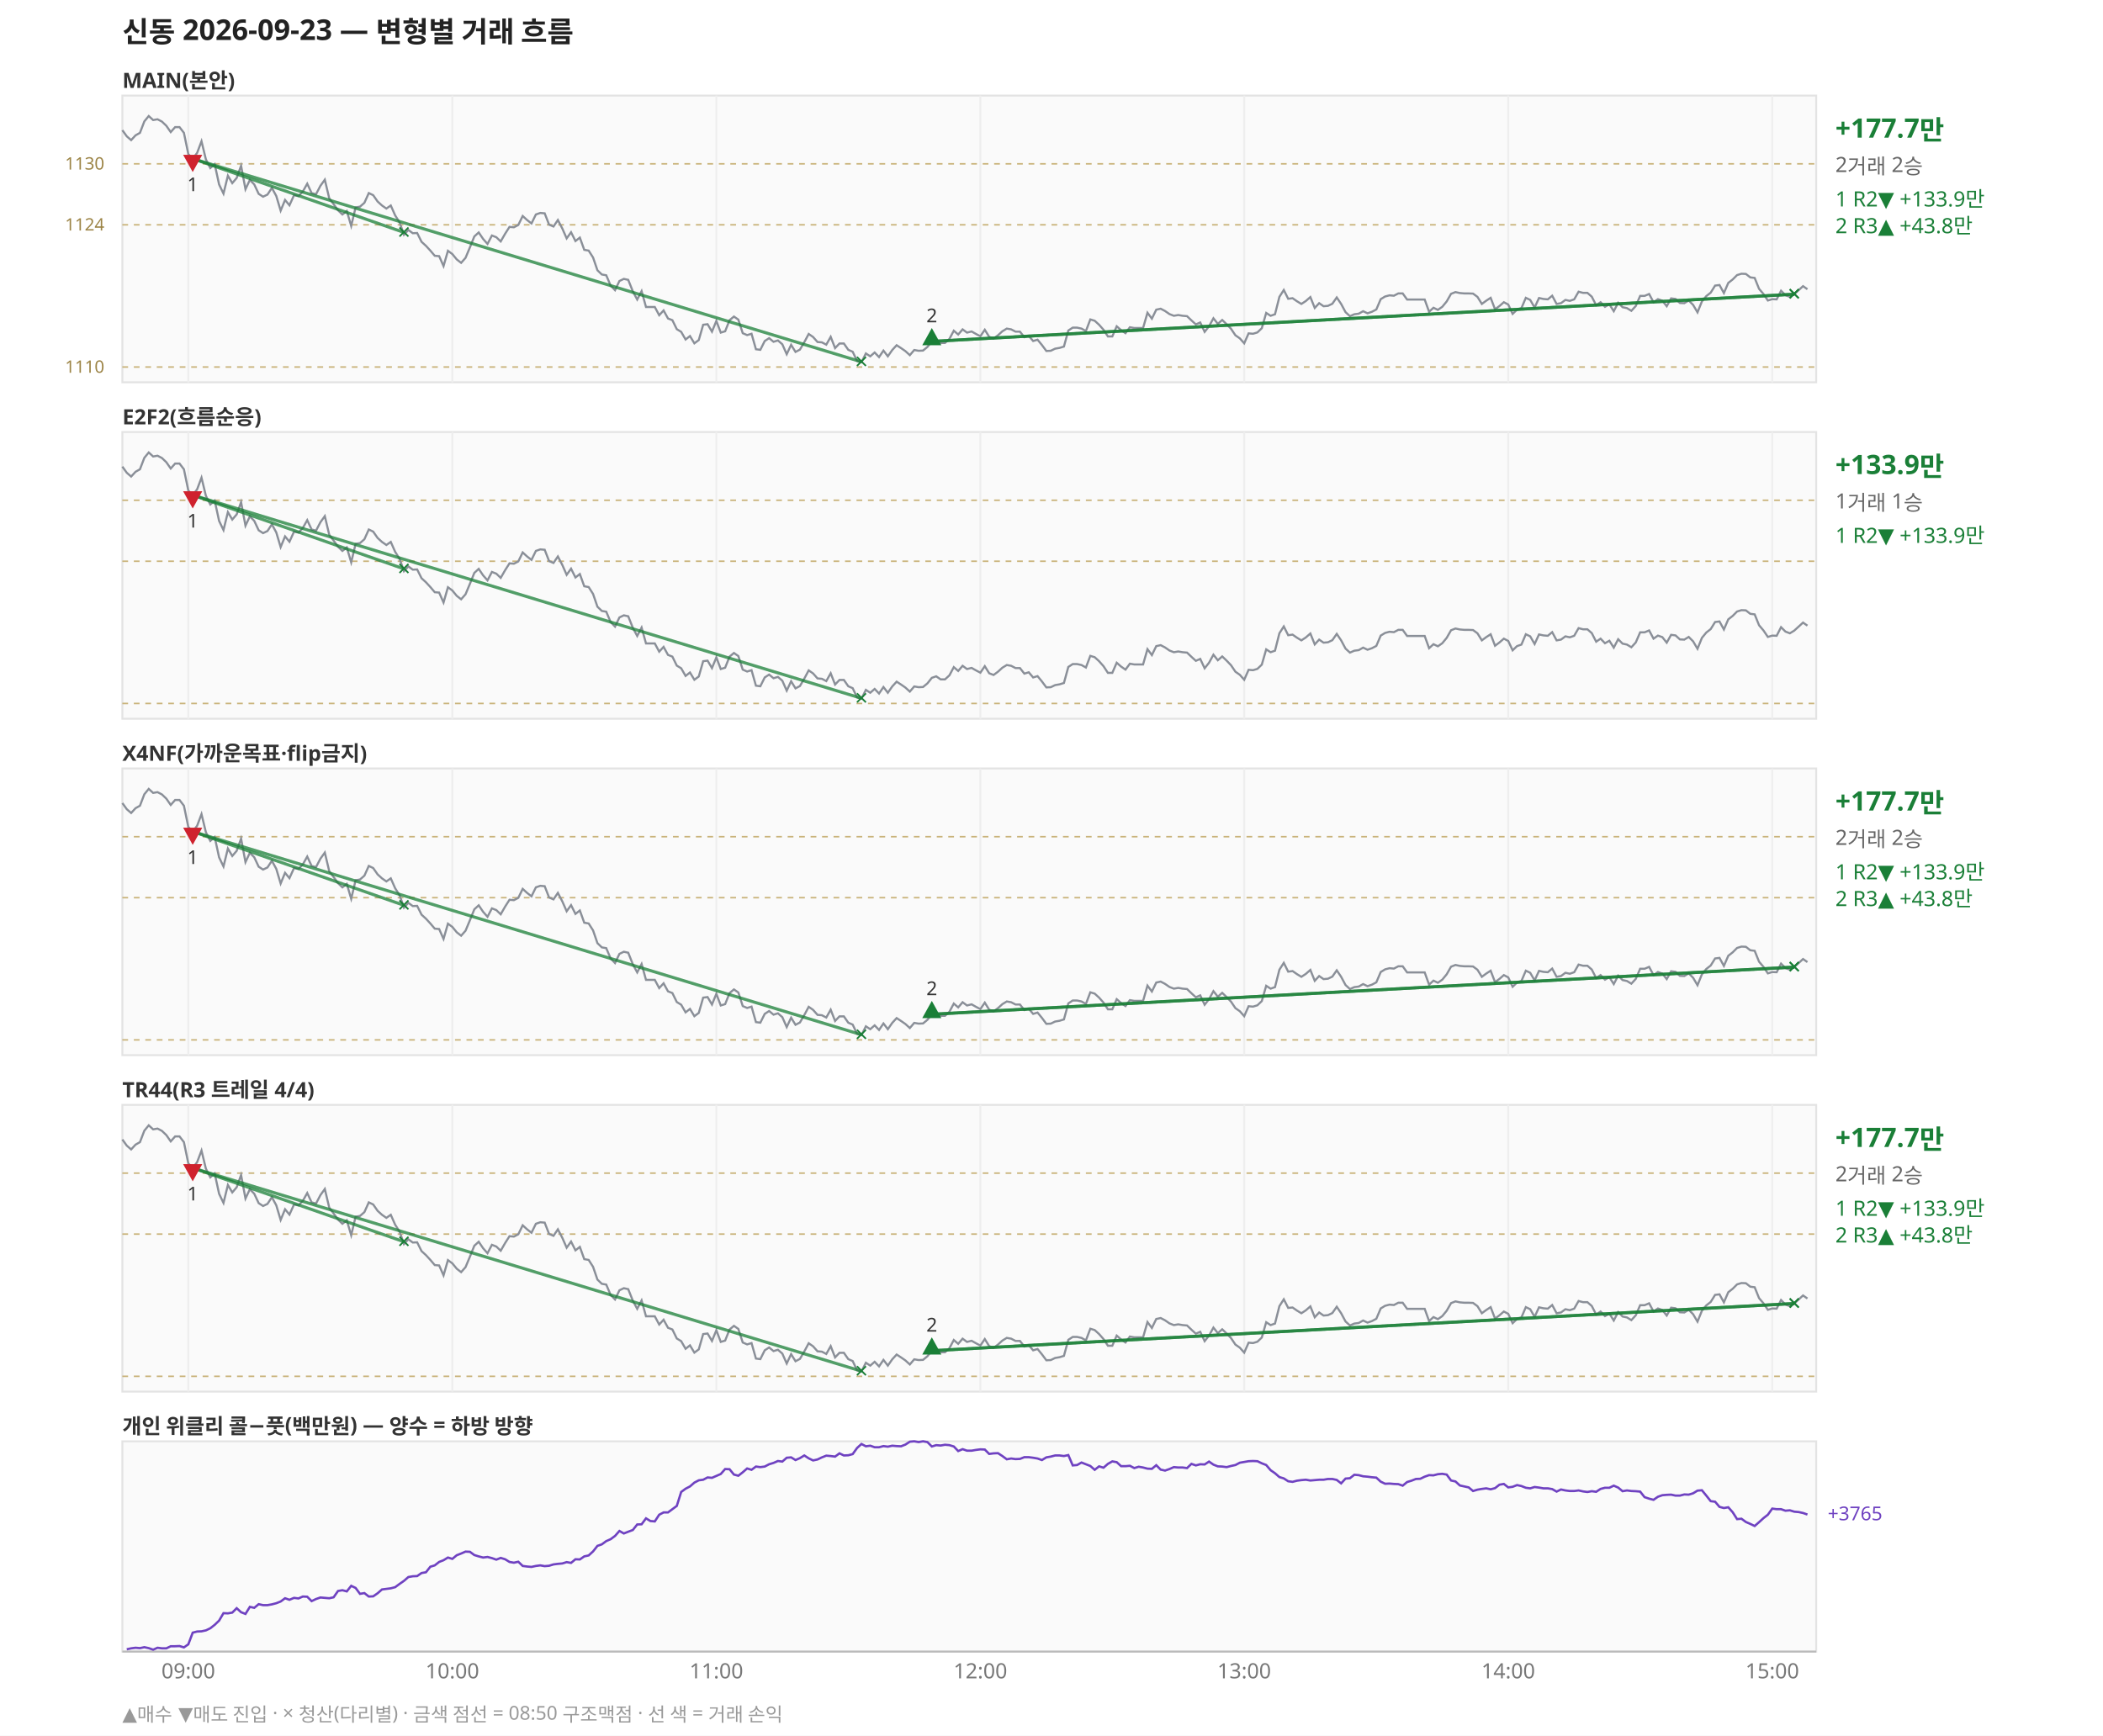
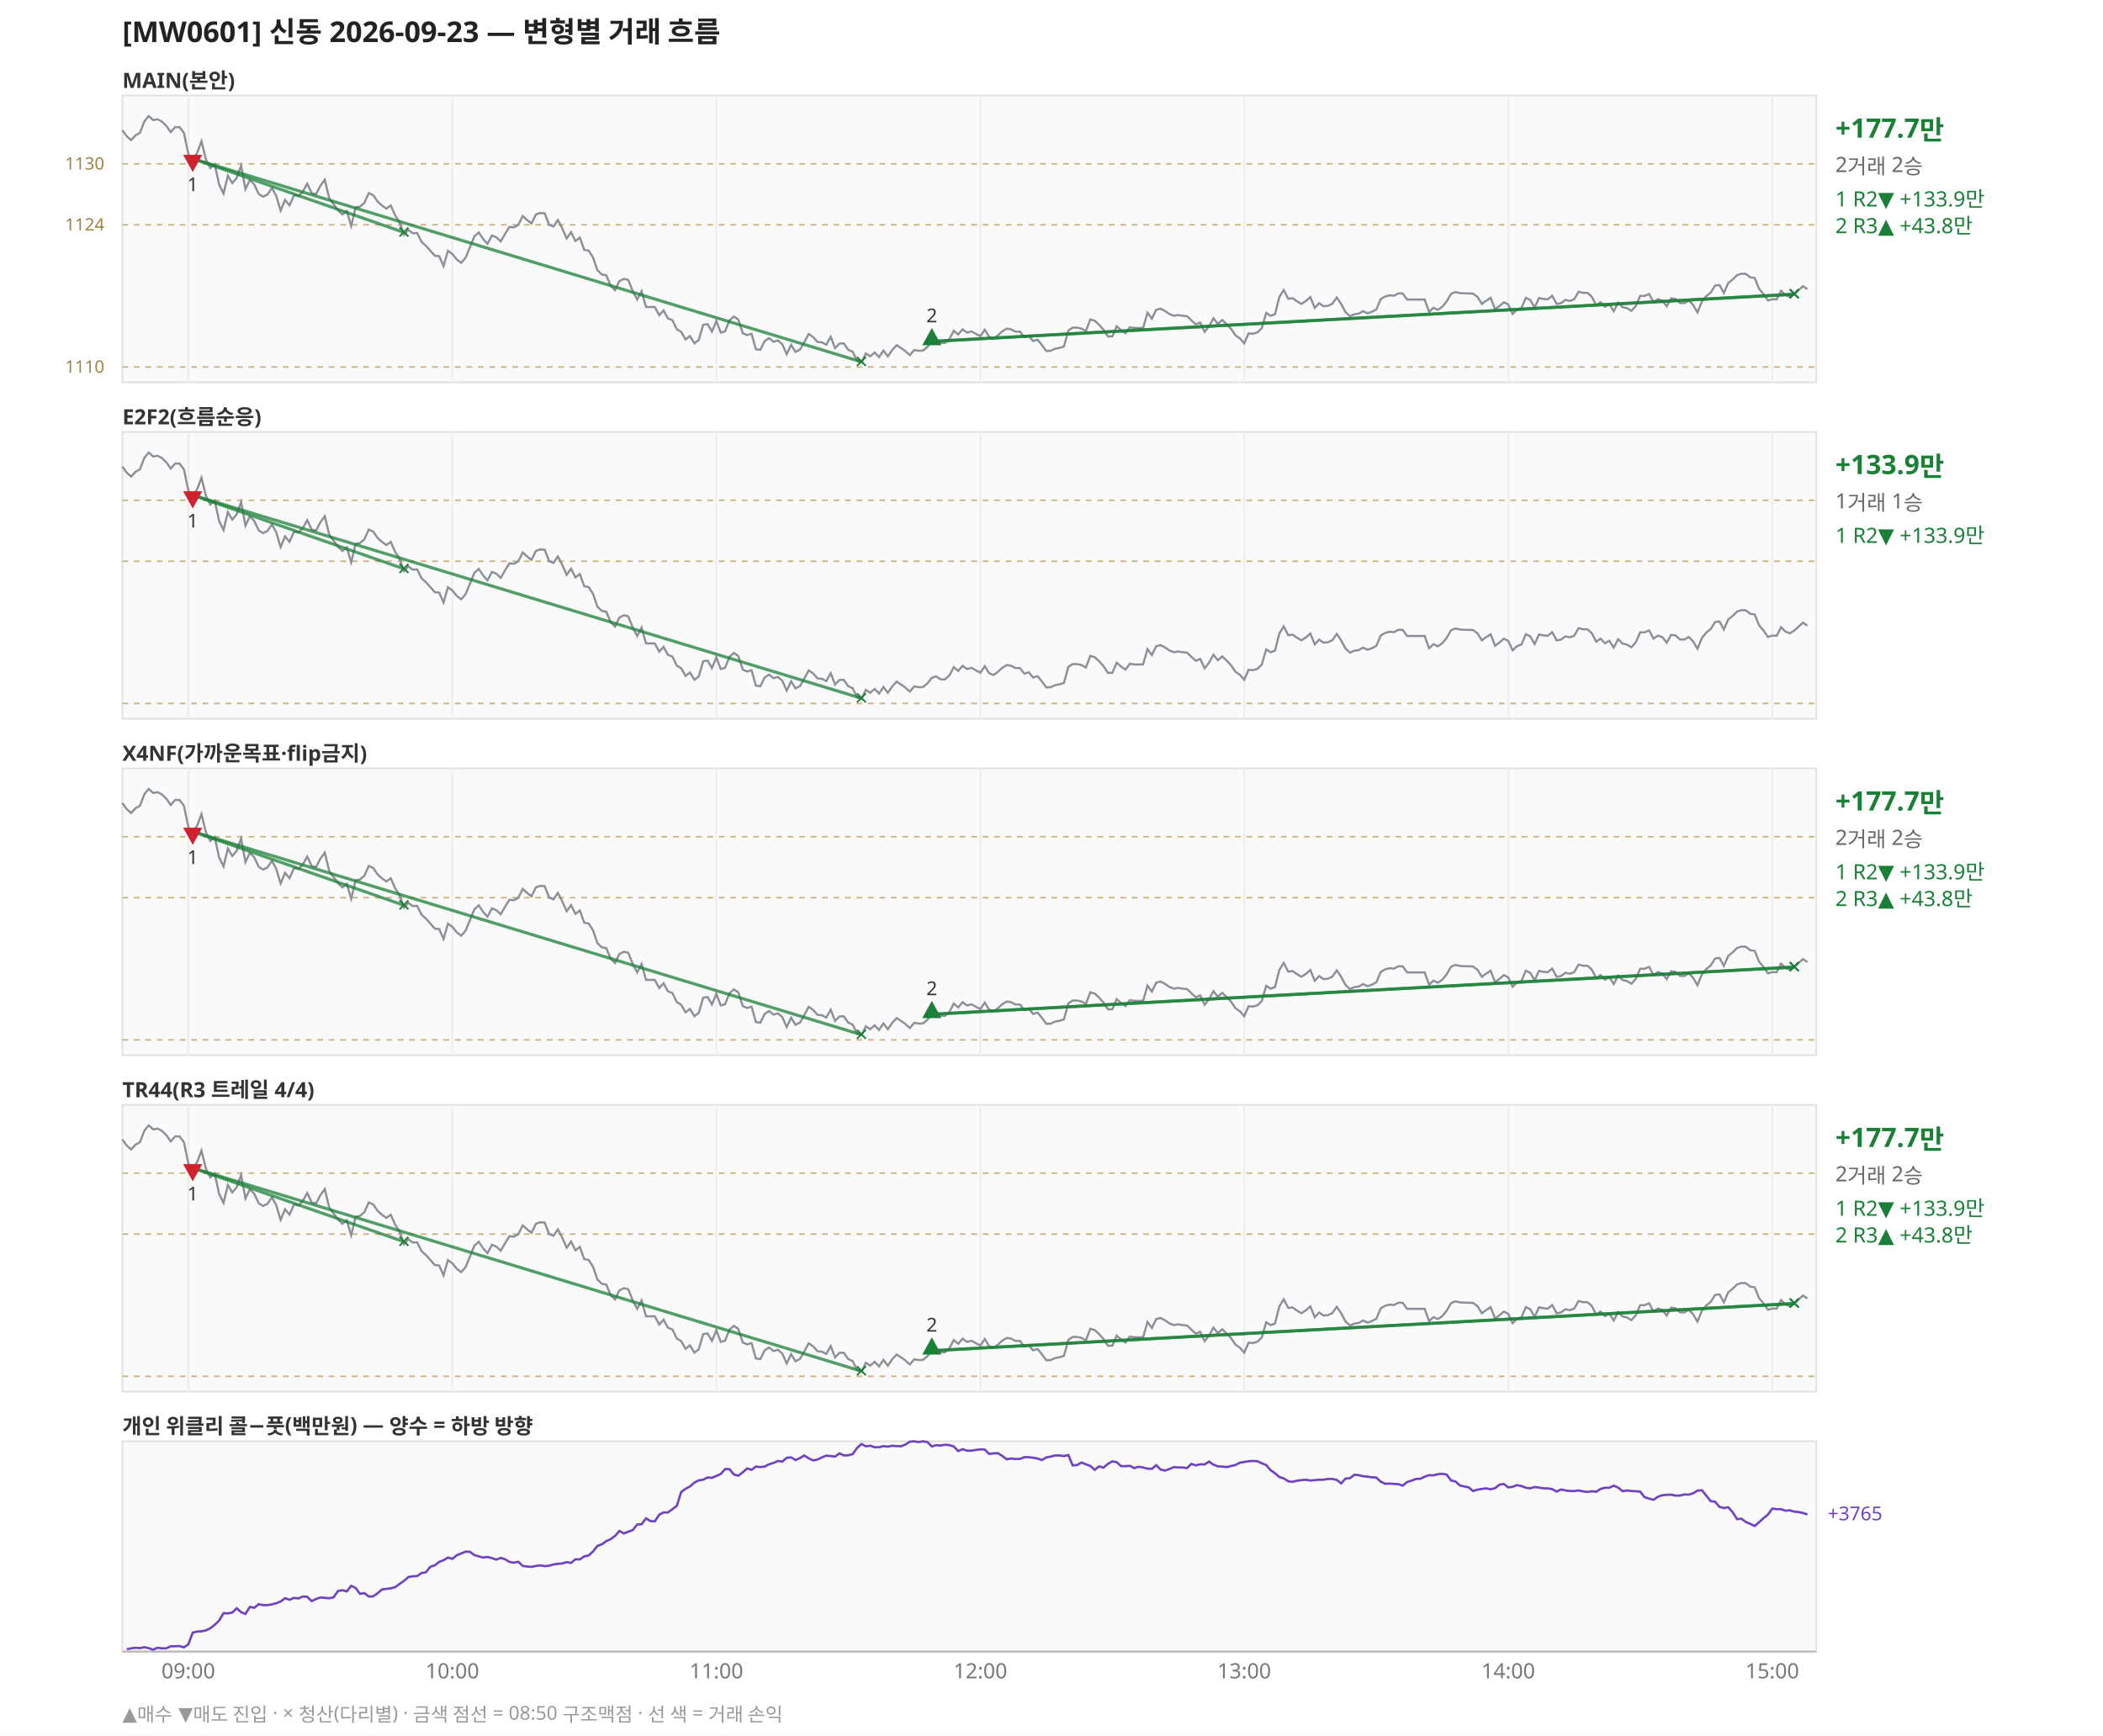
<svg xmlns="http://www.w3.org/2000/svg" width="1100" height="908" viewBox="0 0 1100 908" font-family="Malgun Gothic, Apple SD Gothic Neo, sans-serif" font-size="11">
  <rect width="100%" height="100%" fill="#ffffff" />
-   <text x="64" y="22" font-size="15" font-weight="bold" fill="#222">신동 2026-09-23 — 변형별 거래 흐름</text>
+   <text x="64" y="22" font-size="15" font-weight="bold" fill="#222">[MW0601] 신동 2026-09-23 — 변형별 거래 흐름</text>
  <rect x="64" y="50" width="886" height="150" fill="#fafafa" stroke="#e3e3e3" />
  <line x1="98.5" y1="50" x2="98.5" y2="200" stroke="#eee" />
  <line x1="236.6" y1="50" x2="236.6" y2="200" stroke="#eee" />
  <line x1="374.7" y1="50" x2="374.7" y2="200" stroke="#eee" />
  <line x1="512.8" y1="50" x2="512.8" y2="200" stroke="#eee" />
  <line x1="650.8" y1="50" x2="650.8" y2="200" stroke="#eee" />
  <line x1="788.9" y1="50" x2="788.9" y2="200" stroke="#eee" />
  <line x1="927.0" y1="50" x2="927.0" y2="200" stroke="#eee" />
  <line x1="64" y1="192.0" x2="950" y2="192.0" stroke="#c9b37a" stroke-dasharray="3,3" stroke-width="0.8" />
  <text x="34" y="195.0" fill="#9c8446" font-size="9">1110</text>
  <line x1="64" y1="117.6" x2="950" y2="117.6" stroke="#c9b37a" stroke-dasharray="3,3" stroke-width="0.8" />
  <text x="34" y="120.6" fill="#9c8446" font-size="9">1124</text>
  <line x1="64" y1="85.7" x2="950" y2="85.7" stroke="#c9b37a" stroke-dasharray="3,3" stroke-width="0.8" />
  <text x="34" y="88.7" fill="#9c8446" font-size="9">1130</text>
  <polyline points="64.0,68.1 66.3,71.3 68.6,73.3 70.9,70.8 73.2,69.5 75.5,63.5 77.8,60.7 80.1,62.8 82.4,62.4 84.7,63.6 87.0,65.8 89.3,69.1 91.6,66.5 93.9,66.5 96.2,69.5 98.5,80.6 100.8,83.0 103.1,80.0 105.4,73.9 107.7,83.4 110.0,87.9 112.3,85.9 114.6,96.5 116.9,101.3 119.2,91.9 121.5,95.8 123.8,93.1 126.1,86.7 128.4,99.0 130.7,94.1 133.0,96.5 135.3,101.4 137.6,102.9 139.9,101.8 142.2,98.3 144.5,102.5 146.8,110.2 149.1,104.6 151.4,107.4 153.8,102.1 156.1,102.6 158.4,100.2 160.7,96.1 163.0,101.0 165.3,101.6 167.6,97.2 169.9,94.0 172.2,103.7 174.5,106.8 176.8,110.0 179.1,112.2 181.4,110.4 183.7,118.2 186.0,108.5 188.3,108.1 190.6,106.1 192.9,101.0 195.2,102.1 197.5,105.4 199.8,107.5 202.1,109.1 204.4,107.5 206.7,112.7 209.0,116.3 211.3,122.8 213.6,120.3 215.9,122.0 218.2,121.9 220.5,126.5 222.8,128.6 225.1,131.1 227.4,133.8 229.7,134.0 232.0,139.2 234.3,131.2 236.6,132.9 238.9,135.7 241.2,137.5 243.5,134.9 245.8,129.4 248.1,123.7 250.4,121.6 252.7,125.0 255.0,127.6 257.3,123.2 259.6,124.1 261.9,126.3 264.2,122.3 266.5,118.7 268.8,118.9 271.1,117.7 273.4,113.0 275.7,115.1 278.0,116.9 280.3,112.2 282.6,111.4 284.9,111.6 287.2,117.5 289.5,118.5 291.8,115.1 294.1,119.5 296.4,124.7 298.7,121.5 301.0,126.1 303.3,124.3 305.6,130.7 307.9,131.1 310.2,134.7 312.5,141.4 314.8,143.6 317.1,144.0 319.4,149.4 321.7,151.8 324.0,147.0 326.3,145.9 328.6,146.4 331.0,152.4 333.3,156.7 335.6,152.3 337.9,160.6 340.2,160.6 342.5,160.6 344.8,164.9 347.1,162.4 349.4,166.6 351.7,167.5 354.0,172.2 356.3,173.6 358.6,177.6 360.9,175.8 363.2,179.6 365.5,177.9 367.8,169.9 370.1,169.6 372.4,173.5 374.7,167.9 377.0,174.0 379.3,173.3 381.6,167.5 383.9,165.6 386.2,167.2 388.5,174.3 390.8,175.3 393.1,174.6 395.4,182.7 397.7,183.0 400.0,178.4 402.3,176.9 404.6,178.8 406.9,178.1 409.2,180.1 411.5,185.3 413.8,180.4 416.1,184.1 418.4,182.9 420.7,179.0 423.0,174.7 425.3,176.3 427.6,178.9 429.9,179.1 432.2,180.3 434.5,176.2 436.8,182.1 439.1,179.7 441.4,179.7 443.7,183.0 446.0,184.0 448.3,188.8 450.6,189.5 452.9,184.9 455.2,186.4 457.5,184.4 459.8,186.8 462.1,183.4 464.4,186.4 466.7,183.1 469.0,180.6 471.3,182.1 473.6,183.7 475.9,185.8 478.2,183.1 480.5,183.5 482.8,183.4 485.1,181.5 487.4,178.6 489.7,177.8 492.0,179.4 494.3,179.4 496.6,177.3 498.9,173.0 501.2,175.0 503.5,172.3 505.8,174.0 508.2,173.4 510.5,174.7 512.8,175.9 515.1,172.5 517.4,176.2 519.7,177.1 522.0,175.4 524.3,173.3 526.6,171.9 528.9,172.3 531.2,173.5 533.5,173.5 535.8,176.4 538.1,175.7 540.4,178.4 542.7,177.7 545.0,180.5 547.3,183.6 549.6,183.5 551.9,182.4 554.2,182.0 556.5,181.3 558.8,172.9 561.1,171.4 563.4,171.4 565.7,171.9 568.0,173.2 570.3,167.1 572.6,167.8 574.9,169.9 577.2,172.5 579.5,176.0 581.8,176.0 584.1,170.7 586.4,172.7 588.7,174.3 591.0,171.2 593.3,171.6 595.6,171.6 597.9,171.6 600.2,163.6 602.5,166.7 604.8,162.0 607.1,161.5 609.4,162.7 611.7,164.3 614.0,165.2 616.3,164.8 618.6,165.2 620.9,165.4 623.2,167.6 625.5,169.7 627.8,168.7 630.1,173.6 632.4,170.7 634.7,166.5 637.0,169.4 639.3,167.4 641.6,169.6 643.9,172.0 646.2,175.4 648.5,177.0 650.8,179.6 653.1,174.4 655.4,174.6 657.7,173.9 660.0,171.7 662.3,163.7 664.6,165.2 666.9,164.4 669.2,155.3 671.5,151.7 673.8,156.3 676.1,156.0 678.4,157.6 680.7,159.0 683.0,157.5 685.4,155.4 687.7,161.1 690.0,158.6 692.3,160.2 694.6,160.0 696.9,158.9 699.2,155.6 701.5,159.0 703.8,163.3 706.1,165.4 708.4,164.4 710.7,164.1 713.0,162.8 715.3,163.9 717.6,163.1 719.9,161.9 722.2,156.5 724.5,155.1 726.8,154.5 729.1,154.7 731.4,153.5 733.7,153.5 736.0,156.7 738.3,156.7 740.6,156.7 742.9,156.7 745.2,156.7 747.5,163.1 749.8,161.0 752.1,162.1 754.4,160.5 756.7,157.7 759.0,153.7 761.3,152.8 763.6,153.3 765.9,153.5 768.2,153.5 770.5,153.6 772.8,155.3 775.1,159.0 777.4,157.3 779.7,155.8 782.0,161.8 784.3,160.1 786.6,158.1 788.9,159.3 791.2,164.2 793.5,162.0 795.8,161.2 798.1,155.8 800.4,156.9 802.7,160.9 805.0,155.9 807.3,156.4 809.6,156.6 811.9,154.7 814.2,159.0 816.5,158.6 818.8,156.9 821.1,157.4 823.4,156.6 825.7,152.6 828.0,153.2 830.3,153.2 832.6,155.2 834.9,159.7 837.2,158.1 839.5,160.5 841.8,159.2 844.1,162.8 846.4,158.4 848.7,160.7 851.0,161.2 853.3,162.6 855.6,160.1 857.9,154.8 860.2,154.8 862.6,153.8 864.9,158.1 867.2,156.5 869.5,157.3 871.8,160.2 874.1,156.1 876.4,156.4 878.7,158.5 881.0,158.6 883.3,157.2 885.6,159.5 887.9,163.4 890.2,157.7 892.5,154.9 894.8,153.1 897.1,149.4 899.4,149.1 901.7,153.3 904.0,148.0 906.3,146.2 908.6,143.9 910.9,143.2 913.2,143.3 915.5,145.1 917.8,145.4 920.1,151.1 922.4,153.8 924.7,157.2 927.0,156.5 929.3,156.6 931.6,152.1 933.9,154.4 936.2,155.3 938.5,153.9 940.8,151.8 943.1,149.7 945.4,151.3" fill="none" stroke="#8a8f98" stroke-width="1.1" />
  <text x="64" y="46" font-weight="bold" fill="#333">MAIN(본안)</text>
  <text x="960" y="72" font-size="14" font-weight="bold" fill="#1a7f37">+177.7만</text>
  <text x="960" y="90" fill="#666">2거래 2승</text>
  <line x1="100.8" y1="83.0" x2="211.3" y2="121.6" stroke="#1a7f37" stroke-width="1.6" opacity="0.75" />
  <text x="211.3" y="125.6" fill="#1a7f37" font-size="12" text-anchor="middle">×</text>
  <line x1="100.8" y1="83.0" x2="450.6" y2="189.3" stroke="#1a7f37" stroke-width="1.6" opacity="0.75" />
  <text x="450.6" y="193.3" fill="#1a7f37" font-size="12" text-anchor="middle">×</text>
  <polygon points="100.8,90.0 95.8,81.0 105.8,81.0" fill="#cf222e" />
  <text x="100.8" y="100.0" font-size="10" fill="#333" text-anchor="middle">1</text>
  <text x="960" y="108" fill="#1a7f37">1 R2▼ +133.9만</text>
  <line x1="487.4" y1="178.6" x2="938.5" y2="153.9" stroke="#1a7f37" stroke-width="1.6" opacity="0.75" />
  <text x="938.5" y="157.9" fill="#1a7f37" font-size="12" text-anchor="middle">×</text>
  <line x1="487.4" y1="178.6" x2="938.5" y2="153.9" stroke="#1a7f37" stroke-width="1.6" opacity="0.75" />
  <text x="938.5" y="157.9" fill="#1a7f37" font-size="12" text-anchor="middle">×</text>
  <polygon points="487.4,171.6 482.4,180.6 492.4,180.6" fill="#1a7f37" />
  <text x="487.4" y="168.6" font-size="10" fill="#333" text-anchor="middle">2</text>
  <text x="960" y="122" fill="#1a7f37">2 R3▲ +43.8만</text>
  <rect x="64" y="226" width="886" height="150" fill="#fafafa" stroke="#e3e3e3" />
  <line x1="98.5" y1="226" x2="98.5" y2="376" stroke="#eee" />
  <line x1="236.6" y1="226" x2="236.6" y2="376" stroke="#eee" />
  <line x1="374.7" y1="226" x2="374.7" y2="376" stroke="#eee" />
  <line x1="512.8" y1="226" x2="512.8" y2="376" stroke="#eee" />
  <line x1="650.8" y1="226" x2="650.8" y2="376" stroke="#eee" />
  <line x1="788.9" y1="226" x2="788.9" y2="376" stroke="#eee" />
  <line x1="927.0" y1="226" x2="927.0" y2="376" stroke="#eee" />
  <line x1="64" y1="368.0" x2="950" y2="368.0" stroke="#c9b37a" stroke-dasharray="3,3" stroke-width="0.8" />
  <line x1="64" y1="293.6" x2="950" y2="293.6" stroke="#c9b37a" stroke-dasharray="3,3" stroke-width="0.8" />
  <line x1="64" y1="261.7" x2="950" y2="261.7" stroke="#c9b37a" stroke-dasharray="3,3" stroke-width="0.8" />
  <polyline points="64.0,244.1 66.3,247.3 68.6,249.3 70.9,246.8 73.2,245.5 75.5,239.5 77.8,236.7 80.1,238.8 82.4,238.4 84.7,239.6 87.0,241.8 89.3,245.1 91.6,242.5 93.9,242.5 96.2,245.5 98.5,256.6 100.8,259.0 103.1,256.0 105.4,249.9 107.7,259.4 110.0,263.9 112.3,261.9 114.6,272.5 116.9,277.3 119.2,267.9 121.5,271.8 123.8,269.1 126.1,262.7 128.4,275.0 130.7,270.1 133.0,272.5 135.3,277.4 137.6,278.9 139.9,277.8 142.2,274.3 144.5,278.5 146.8,286.2 149.1,280.6 151.4,283.4 153.8,278.1 156.1,278.6 158.4,276.2 160.7,272.1 163.0,277.0 165.3,277.6 167.6,273.2 169.9,270.0 172.2,279.7 174.5,282.8 176.8,286.0 179.1,288.2 181.4,286.4 183.7,294.2 186.0,284.5 188.3,284.1 190.6,282.1 192.9,277.0 195.2,278.1 197.5,281.4 199.8,283.5 202.1,285.1 204.4,283.5 206.7,288.7 209.0,292.3 211.3,298.8 213.6,296.3 215.9,298.0 218.2,297.9 220.5,302.5 222.8,304.6 225.1,307.1 227.4,309.8 229.7,310.0 232.0,315.2 234.3,307.2 236.6,308.9 238.9,311.7 241.2,313.5 243.5,310.9 245.8,305.4 248.1,299.7 250.4,297.6 252.7,301.0 255.0,303.6 257.3,299.2 259.6,300.1 261.9,302.3 264.2,298.3 266.5,294.7 268.8,294.9 271.1,293.7 273.4,289.0 275.7,291.1 278.0,292.9 280.3,288.2 282.6,287.4 284.9,287.6 287.2,293.5 289.5,294.5 291.8,291.1 294.1,295.5 296.4,300.7 298.7,297.5 301.0,302.1 303.3,300.3 305.6,306.7 307.9,307.1 310.2,310.7 312.5,317.4 314.8,319.6 317.1,320.0 319.4,325.4 321.7,327.8 324.0,323.0 326.3,321.9 328.6,322.4 331.0,328.4 333.3,332.7 335.6,328.3 337.9,336.6 340.2,336.6 342.5,336.6 344.8,340.9 347.1,338.4 349.4,342.6 351.7,343.5 354.0,348.2 356.3,349.6 358.6,353.6 360.9,351.8 363.2,355.6 365.5,353.9 367.8,345.9 370.1,345.6 372.4,349.5 374.7,343.9 377.0,350.0 379.3,349.3 381.6,343.5 383.9,341.6 386.2,343.2 388.5,350.3 390.8,351.3 393.1,350.6 395.4,358.7 397.7,359.0 400.0,354.4 402.3,352.9 404.6,354.8 406.9,354.1 409.2,356.1 411.5,361.3 413.8,356.4 416.1,360.1 418.4,358.9 420.7,355.0 423.0,350.7 425.3,352.3 427.6,354.9 429.9,355.1 432.2,356.3 434.5,352.2 436.8,358.1 439.1,355.7 441.4,355.7 443.7,359.0 446.0,360.0 448.3,364.8 450.6,365.5 452.9,360.9 455.2,362.4 457.5,360.4 459.8,362.8 462.1,359.4 464.4,362.4 466.7,359.1 469.0,356.6 471.3,358.1 473.6,359.7 475.9,361.8 478.2,359.1 480.5,359.5 482.8,359.4 485.1,357.5 487.4,354.6 489.7,353.8 492.0,355.4 494.3,355.4 496.6,353.3 498.9,349.0 501.2,351.0 503.5,348.3 505.8,350.0 508.2,349.4 510.5,350.7 512.8,351.9 515.1,348.5 517.4,352.2 519.7,353.1 522.0,351.4 524.3,349.3 526.6,347.9 528.9,348.3 531.2,349.5 533.5,349.5 535.8,352.4 538.1,351.7 540.4,354.4 542.7,353.7 545.0,356.5 547.3,359.6 549.6,359.5 551.9,358.4 554.2,358.0 556.5,357.3 558.8,348.9 561.1,347.4 563.4,347.4 565.7,347.9 568.0,349.2 570.3,343.1 572.6,343.8 574.9,345.9 577.2,348.5 579.5,352.0 581.8,352.0 584.1,346.7 586.4,348.7 588.7,350.3 591.0,347.2 593.3,347.6 595.6,347.6 597.9,347.6 600.2,339.6 602.5,342.7 604.8,338.0 607.1,337.5 609.4,338.7 611.7,340.3 614.0,341.2 616.3,340.8 618.6,341.2 620.9,341.4 623.2,343.6 625.5,345.7 627.8,344.7 630.1,349.6 632.4,346.7 634.7,342.5 637.0,345.4 639.3,343.4 641.6,345.6 643.9,348.0 646.2,351.4 648.5,353.0 650.8,355.6 653.1,350.4 655.4,350.6 657.7,349.9 660.0,347.7 662.3,339.7 664.6,341.2 666.9,340.4 669.2,331.3 671.5,327.7 673.8,332.3 676.1,332.0 678.4,333.6 680.7,335.0 683.0,333.5 685.4,331.4 687.7,337.1 690.0,334.6 692.3,336.2 694.6,336.0 696.9,334.9 699.2,331.6 701.5,335.0 703.8,339.3 706.1,341.4 708.4,340.4 710.7,340.1 713.0,338.8 715.3,339.9 717.6,339.1 719.9,337.9 722.2,332.5 724.5,331.1 726.8,330.5 729.1,330.7 731.4,329.5 733.7,329.5 736.0,332.7 738.3,332.7 740.6,332.7 742.9,332.7 745.2,332.7 747.5,339.1 749.8,337.0 752.1,338.1 754.4,336.5 756.7,333.7 759.0,329.7 761.3,328.8 763.6,329.3 765.9,329.5 768.2,329.5 770.5,329.6 772.8,331.3 775.1,335.0 777.4,333.3 779.7,331.8 782.0,337.8 784.3,336.1 786.6,334.1 788.9,335.3 791.2,340.2 793.5,338.0 795.8,337.2 798.1,331.8 800.4,332.9 802.7,336.9 805.0,331.9 807.3,332.4 809.6,332.6 811.9,330.7 814.2,335.0 816.5,334.6 818.8,332.9 821.1,333.4 823.4,332.6 825.7,328.6 828.0,329.2 830.3,329.2 832.6,331.2 834.9,335.7 837.2,334.1 839.5,336.5 841.8,335.2 844.1,338.8 846.4,334.4 848.7,336.7 851.0,337.2 853.3,338.6 855.6,336.1 857.9,330.8 860.2,330.8 862.6,329.8 864.9,334.1 867.2,332.5 869.5,333.3 871.8,336.2 874.1,332.1 876.4,332.4 878.7,334.5 881.0,334.6 883.3,333.2 885.6,335.5 887.9,339.4 890.2,333.7 892.5,330.9 894.8,329.1 897.1,325.4 899.4,325.1 901.7,329.3 904.0,324.0 906.3,322.2 908.6,319.9 910.9,319.2 913.2,319.3 915.5,321.1 917.8,321.4 920.1,327.1 922.4,329.8 924.7,333.2 927.0,332.5 929.3,332.6 931.6,328.1 933.9,330.4 936.2,331.3 938.5,329.9 940.8,327.8 943.1,325.7 945.4,327.3" fill="none" stroke="#8a8f98" stroke-width="1.1" />
  <text x="64" y="222" font-weight="bold" fill="#333">E2F2(흐름순응)</text>
  <text x="960" y="248" font-size="14" font-weight="bold" fill="#1a7f37">+133.9만</text>
  <text x="960" y="266" fill="#666">1거래 1승</text>
  <line x1="100.8" y1="259.0" x2="211.3" y2="297.6" stroke="#1a7f37" stroke-width="1.6" opacity="0.75" />
  <text x="211.3" y="301.6" fill="#1a7f37" font-size="12" text-anchor="middle">×</text>
  <line x1="100.8" y1="259.0" x2="450.6" y2="365.3" stroke="#1a7f37" stroke-width="1.6" opacity="0.75" />
  <text x="450.6" y="369.3" fill="#1a7f37" font-size="12" text-anchor="middle">×</text>
  <polygon points="100.8,266.0 95.8,257.0 105.8,257.0" fill="#cf222e" />
  <text x="100.8" y="276.0" font-size="10" fill="#333" text-anchor="middle">1</text>
  <text x="960" y="284" fill="#1a7f37">1 R2▼ +133.9만</text>
  <rect x="64" y="402" width="886" height="150" fill="#fafafa" stroke="#e3e3e3" />
  <line x1="98.5" y1="402" x2="98.5" y2="552" stroke="#eee" />
  <line x1="236.6" y1="402" x2="236.6" y2="552" stroke="#eee" />
  <line x1="374.7" y1="402" x2="374.7" y2="552" stroke="#eee" />
  <line x1="512.8" y1="402" x2="512.8" y2="552" stroke="#eee" />
  <line x1="650.8" y1="402" x2="650.8" y2="552" stroke="#eee" />
  <line x1="788.9" y1="402" x2="788.9" y2="552" stroke="#eee" />
  <line x1="927.0" y1="402" x2="927.0" y2="552" stroke="#eee" />
  <line x1="64" y1="544.0" x2="950" y2="544.0" stroke="#c9b37a" stroke-dasharray="3,3" stroke-width="0.8" />
  <line x1="64" y1="469.6" x2="950" y2="469.6" stroke="#c9b37a" stroke-dasharray="3,3" stroke-width="0.8" />
  <line x1="64" y1="437.7" x2="950" y2="437.7" stroke="#c9b37a" stroke-dasharray="3,3" stroke-width="0.8" />
  <polyline points="64.0,420.1 66.3,423.3 68.6,425.3 70.9,422.8 73.2,421.5 75.5,415.5 77.8,412.7 80.1,414.8 82.4,414.4 84.7,415.6 87.0,417.8 89.3,421.1 91.6,418.5 93.9,418.5 96.2,421.5 98.5,432.6 100.8,435.0 103.1,432.0 105.4,425.9 107.7,435.4 110.0,439.9 112.3,437.9 114.6,448.5 116.9,453.3 119.2,443.9 121.5,447.8 123.8,445.1 126.1,438.7 128.4,451.0 130.7,446.1 133.0,448.5 135.3,453.4 137.6,454.9 139.9,453.8 142.2,450.3 144.5,454.5 146.8,462.2 149.1,456.6 151.4,459.4 153.8,454.1 156.1,454.6 158.4,452.2 160.7,448.1 163.0,453.0 165.3,453.6 167.6,449.2 169.9,446.0 172.2,455.7 174.5,458.8 176.8,462.0 179.1,464.2 181.4,462.4 183.7,470.2 186.0,460.5 188.3,460.1 190.6,458.1 192.9,453.0 195.2,454.1 197.5,457.4 199.8,459.5 202.1,461.1 204.4,459.5 206.7,464.7 209.0,468.3 211.3,474.8 213.6,472.3 215.9,474.0 218.2,473.9 220.5,478.5 222.8,480.6 225.1,483.1 227.4,485.8 229.7,486.0 232.0,491.2 234.3,483.2 236.6,484.9 238.9,487.7 241.2,489.5 243.5,486.9 245.8,481.4 248.1,475.7 250.4,473.6 252.7,477.0 255.0,479.6 257.3,475.2 259.6,476.1 261.9,478.3 264.2,474.3 266.5,470.7 268.8,470.9 271.1,469.7 273.4,465.0 275.7,467.1 278.0,468.9 280.3,464.2 282.6,463.4 284.9,463.6 287.2,469.5 289.5,470.5 291.8,467.1 294.1,471.5 296.4,476.7 298.7,473.5 301.0,478.1 303.3,476.3 305.6,482.7 307.9,483.1 310.2,486.7 312.5,493.4 314.8,495.6 317.1,496.0 319.4,501.4 321.7,503.8 324.0,499.0 326.3,497.9 328.6,498.4 331.0,504.4 333.3,508.7 335.6,504.3 337.9,512.6 340.2,512.6 342.5,512.6 344.8,516.9 347.1,514.4 349.4,518.6 351.7,519.5 354.0,524.2 356.3,525.6 358.6,529.6 360.9,527.8 363.2,531.6 365.5,529.9 367.8,521.9 370.1,521.6 372.4,525.5 374.7,519.9 377.0,526.0 379.3,525.3 381.6,519.5 383.9,517.6 386.2,519.2 388.5,526.3 390.8,527.3 393.1,526.6 395.4,534.7 397.7,535.0 400.0,530.4 402.3,528.9 404.6,530.8 406.9,530.1 409.2,532.1 411.5,537.3 413.8,532.4 416.1,536.1 418.4,534.9 420.7,531.0 423.0,526.7 425.3,528.3 427.6,530.9 429.9,531.1 432.2,532.3 434.5,528.2 436.8,534.1 439.1,531.7 441.4,531.7 443.7,535.0 446.0,536.0 448.3,540.8 450.6,541.5 452.9,536.9 455.2,538.4 457.5,536.4 459.8,538.8 462.1,535.4 464.4,538.4 466.7,535.1 469.0,532.6 471.3,534.1 473.6,535.7 475.9,537.8 478.2,535.1 480.5,535.5 482.8,535.4 485.1,533.5 487.4,530.6 489.7,529.8 492.0,531.4 494.3,531.4 496.6,529.3 498.9,525.0 501.2,527.0 503.5,524.3 505.8,526.0 508.2,525.4 510.5,526.7 512.8,527.9 515.1,524.5 517.4,528.2 519.7,529.1 522.0,527.4 524.3,525.3 526.6,523.9 528.9,524.3 531.2,525.5 533.5,525.5 535.8,528.4 538.1,527.7 540.4,530.4 542.7,529.7 545.0,532.5 547.3,535.6 549.6,535.5 551.9,534.4 554.2,534.0 556.5,533.3 558.8,524.9 561.1,523.4 563.4,523.4 565.7,523.9 568.0,525.2 570.3,519.1 572.6,519.8 574.9,521.9 577.2,524.5 579.5,528.0 581.8,528.0 584.1,522.7 586.4,524.7 588.7,526.3 591.0,523.2 593.3,523.6 595.6,523.6 597.9,523.6 600.2,515.6 602.5,518.7 604.8,514.0 607.1,513.5 609.4,514.7 611.7,516.3 614.0,517.2 616.3,516.8 618.6,517.2 620.9,517.4 623.2,519.6 625.5,521.7 627.8,520.7 630.1,525.6 632.4,522.7 634.7,518.5 637.0,521.4 639.3,519.4 641.6,521.6 643.9,524.0 646.2,527.4 648.5,529.0 650.8,531.6 653.1,526.4 655.4,526.6 657.7,525.9 660.0,523.7 662.3,515.7 664.6,517.2 666.9,516.4 669.2,507.3 671.5,503.7 673.8,508.3 676.1,508.0 678.4,509.6 680.7,511.0 683.0,509.5 685.4,507.4 687.7,513.1 690.0,510.6 692.3,512.2 694.6,512.0 696.9,510.9 699.2,507.6 701.5,511.0 703.8,515.3 706.1,517.4 708.4,516.4 710.7,516.1 713.0,514.8 715.3,515.9 717.6,515.1 719.9,513.9 722.2,508.5 724.5,507.1 726.8,506.5 729.1,506.7 731.4,505.5 733.7,505.5 736.0,508.7 738.3,508.7 740.6,508.7 742.9,508.7 745.2,508.7 747.5,515.1 749.8,513.0 752.1,514.1 754.4,512.5 756.7,509.7 759.0,505.7 761.3,504.8 763.6,505.3 765.9,505.5 768.2,505.5 770.5,505.6 772.8,507.3 775.1,511.0 777.4,509.3 779.7,507.8 782.0,513.8 784.3,512.1 786.6,510.1 788.9,511.3 791.2,516.2 793.5,514.0 795.8,513.2 798.1,507.8 800.4,508.9 802.7,512.9 805.0,507.9 807.3,508.4 809.6,508.6 811.9,506.7 814.2,511.0 816.5,510.6 818.8,508.9 821.1,509.4 823.4,508.6 825.7,504.6 828.0,505.2 830.3,505.2 832.6,507.2 834.9,511.7 837.2,510.1 839.5,512.5 841.8,511.2 844.1,514.8 846.4,510.4 848.7,512.7 851.0,513.2 853.3,514.6 855.6,512.1 857.9,506.8 860.2,506.8 862.6,505.8 864.9,510.1 867.2,508.5 869.5,509.3 871.8,512.2 874.1,508.1 876.4,508.4 878.7,510.5 881.0,510.6 883.3,509.2 885.6,511.5 887.9,515.4 890.2,509.7 892.5,506.9 894.8,505.1 897.1,501.4 899.4,501.1 901.7,505.3 904.0,500.0 906.3,498.2 908.6,495.9 910.9,495.2 913.2,495.3 915.5,497.1 917.8,497.4 920.1,503.1 922.4,505.8 924.7,509.2 927.0,508.5 929.3,508.6 931.6,504.1 933.9,506.4 936.2,507.3 938.5,505.9 940.8,503.8 943.1,501.7 945.4,503.3" fill="none" stroke="#8a8f98" stroke-width="1.1" />
  <text x="64" y="398" font-weight="bold" fill="#333">X4NF(가까운목표·flip금지)</text>
  <text x="960" y="424" font-size="14" font-weight="bold" fill="#1a7f37">+177.7만</text>
  <text x="960" y="442" fill="#666">2거래 2승</text>
  <line x1="100.8" y1="435.0" x2="211.3" y2="473.6" stroke="#1a7f37" stroke-width="1.6" opacity="0.75" />
  <text x="211.3" y="477.6" fill="#1a7f37" font-size="12" text-anchor="middle">×</text>
  <line x1="100.8" y1="435.0" x2="450.6" y2="541.3" stroke="#1a7f37" stroke-width="1.6" opacity="0.75" />
  <text x="450.6" y="545.3" fill="#1a7f37" font-size="12" text-anchor="middle">×</text>
  <polygon points="100.8,442.0 95.8,433.0 105.8,433.0" fill="#cf222e" />
  <text x="100.8" y="452.0" font-size="10" fill="#333" text-anchor="middle">1</text>
  <text x="960" y="460" fill="#1a7f37">1 R2▼ +133.9만</text>
  <line x1="487.4" y1="530.6" x2="938.5" y2="505.9" stroke="#1a7f37" stroke-width="1.6" opacity="0.75" />
  <text x="938.5" y="509.9" fill="#1a7f37" font-size="12" text-anchor="middle">×</text>
  <line x1="487.4" y1="530.6" x2="938.5" y2="505.9" stroke="#1a7f37" stroke-width="1.6" opacity="0.75" />
  <text x="938.5" y="509.9" fill="#1a7f37" font-size="12" text-anchor="middle">×</text>
  <polygon points="487.4,523.6 482.4,532.6 492.4,532.6" fill="#1a7f37" />
  <text x="487.4" y="520.6" font-size="10" fill="#333" text-anchor="middle">2</text>
  <text x="960" y="474" fill="#1a7f37">2 R3▲ +43.8만</text>
  <rect x="64" y="578" width="886" height="150" fill="#fafafa" stroke="#e3e3e3" />
  <line x1="98.5" y1="578" x2="98.5" y2="728" stroke="#eee" />
  <line x1="236.6" y1="578" x2="236.6" y2="728" stroke="#eee" />
  <line x1="374.7" y1="578" x2="374.7" y2="728" stroke="#eee" />
  <line x1="512.8" y1="578" x2="512.8" y2="728" stroke="#eee" />
  <line x1="650.8" y1="578" x2="650.8" y2="728" stroke="#eee" />
  <line x1="788.9" y1="578" x2="788.9" y2="728" stroke="#eee" />
  <line x1="927.0" y1="578" x2="927.0" y2="728" stroke="#eee" />
  <line x1="64" y1="720.0" x2="950" y2="720.0" stroke="#c9b37a" stroke-dasharray="3,3" stroke-width="0.8" />
  <line x1="64" y1="645.6" x2="950" y2="645.6" stroke="#c9b37a" stroke-dasharray="3,3" stroke-width="0.8" />
  <line x1="64" y1="613.7" x2="950" y2="613.7" stroke="#c9b37a" stroke-dasharray="3,3" stroke-width="0.8" />
  <polyline points="64.0,596.1 66.3,599.3 68.6,601.3 70.9,598.8 73.2,597.5 75.5,591.5 77.8,588.7 80.1,590.8 82.4,590.4 84.7,591.6 87.0,593.8 89.3,597.1 91.6,594.5 93.9,594.5 96.2,597.5 98.5,608.6 100.8,611.0 103.1,608.0 105.4,601.9 107.7,611.4 110.0,615.9 112.3,613.9 114.6,624.5 116.9,629.3 119.2,619.9 121.5,623.8 123.8,621.1 126.1,614.7 128.4,627.0 130.7,622.1 133.0,624.5 135.3,629.4 137.6,630.9 139.9,629.8 142.2,626.3 144.5,630.5 146.8,638.2 149.1,632.6 151.4,635.4 153.8,630.1 156.1,630.6 158.4,628.2 160.7,624.1 163.0,629.0 165.3,629.6 167.6,625.2 169.9,622.0 172.2,631.7 174.5,634.8 176.8,638.0 179.1,640.2 181.4,638.4 183.7,646.2 186.0,636.5 188.3,636.1 190.6,634.1 192.9,629.0 195.2,630.1 197.5,633.4 199.8,635.5 202.1,637.1 204.4,635.5 206.7,640.7 209.0,644.3 211.3,650.8 213.6,648.3 215.9,650.0 218.2,649.9 220.5,654.5 222.8,656.6 225.1,659.1 227.4,661.8 229.7,662.0 232.0,667.2 234.3,659.2 236.6,660.9 238.9,663.7 241.2,665.5 243.5,662.9 245.8,657.4 248.1,651.7 250.4,649.6 252.7,653.0 255.0,655.6 257.3,651.2 259.6,652.1 261.9,654.3 264.2,650.3 266.5,646.7 268.8,646.9 271.1,645.7 273.4,641.0 275.7,643.1 278.0,644.9 280.3,640.2 282.6,639.4 284.9,639.6 287.2,645.5 289.5,646.5 291.8,643.1 294.1,647.5 296.4,652.7 298.7,649.5 301.0,654.1 303.3,652.3 305.6,658.7 307.9,659.1 310.2,662.7 312.5,669.4 314.8,671.6 317.1,672.0 319.4,677.4 321.7,679.8 324.0,675.0 326.3,673.9 328.6,674.4 331.0,680.4 333.3,684.7 335.6,680.3 337.9,688.6 340.2,688.6 342.5,688.6 344.8,692.9 347.1,690.4 349.4,694.6 351.7,695.5 354.0,700.2 356.3,701.6 358.6,705.6 360.9,703.8 363.2,707.6 365.5,705.9 367.8,697.9 370.1,697.6 372.4,701.5 374.7,695.9 377.0,702.0 379.3,701.3 381.6,695.5 383.9,693.6 386.2,695.2 388.5,702.3 390.8,703.3 393.1,702.6 395.4,710.7 397.7,711.0 400.0,706.4 402.3,704.9 404.6,706.8 406.9,706.1 409.2,708.1 411.5,713.3 413.8,708.4 416.1,712.1 418.4,710.9 420.7,707.0 423.0,702.7 425.3,704.3 427.6,706.9 429.9,707.1 432.2,708.3 434.5,704.2 436.8,710.1 439.1,707.7 441.4,707.7 443.7,711.0 446.0,712.0 448.3,716.8 450.6,717.5 452.9,712.9 455.2,714.4 457.5,712.4 459.8,714.8 462.1,711.4 464.4,714.4 466.7,711.1 469.0,708.6 471.3,710.1 473.6,711.7 475.9,713.8 478.2,711.1 480.5,711.5 482.8,711.4 485.1,709.5 487.4,706.6 489.7,705.8 492.0,707.4 494.3,707.4 496.6,705.3 498.9,701.0 501.2,703.0 503.5,700.3 505.8,702.0 508.2,701.4 510.5,702.7 512.8,703.9 515.1,700.5 517.4,704.2 519.7,705.1 522.0,703.4 524.3,701.3 526.6,699.9 528.9,700.3 531.2,701.5 533.5,701.5 535.8,704.4 538.1,703.7 540.4,706.4 542.7,705.7 545.0,708.5 547.3,711.6 549.6,711.5 551.9,710.4 554.2,710.0 556.5,709.3 558.8,700.9 561.1,699.4 563.4,699.4 565.7,699.9 568.0,701.2 570.3,695.1 572.6,695.8 574.9,697.9 577.2,700.5 579.5,704.0 581.8,704.0 584.1,698.7 586.4,700.7 588.7,702.3 591.0,699.2 593.3,699.6 595.6,699.6 597.9,699.6 600.2,691.6 602.5,694.7 604.8,690.0 607.1,689.5 609.4,690.7 611.7,692.3 614.0,693.2 616.3,692.8 618.6,693.2 620.9,693.4 623.2,695.6 625.5,697.7 627.8,696.7 630.1,701.6 632.4,698.7 634.7,694.5 637.0,697.4 639.3,695.4 641.6,697.6 643.9,700.0 646.2,703.4 648.5,705.0 650.8,707.6 653.1,702.4 655.4,702.6 657.7,701.9 660.0,699.7 662.3,691.7 664.6,693.2 666.9,692.4 669.2,683.3 671.5,679.7 673.8,684.2 676.1,684.0 678.4,685.6 680.7,687.0 683.0,685.5 685.4,683.4 687.7,689.1 690.0,686.6 692.3,688.2 694.6,688.0 696.9,686.9 699.2,683.6 701.5,687.0 703.8,691.3 706.1,693.4 708.4,692.4 710.7,692.1 713.0,690.8 715.3,691.9 717.6,691.1 719.9,689.9 722.2,684.5 724.5,683.1 726.8,682.5 729.1,682.7 731.4,681.5 733.7,681.5 736.0,684.7 738.3,684.7 740.6,684.7 742.9,684.7 745.2,684.7 747.5,691.1 749.8,689.0 752.1,690.1 754.4,688.5 756.7,685.7 759.0,681.7 761.3,680.8 763.6,681.3 765.9,681.5 768.2,681.5 770.5,681.6 772.8,683.3 775.1,687.0 777.4,685.3 779.7,683.8 782.0,689.8 784.3,688.1 786.6,686.1 788.9,687.3 791.2,692.2 793.5,690.0 795.8,689.2 798.1,683.8 800.4,684.9 802.7,688.9 805.0,683.9 807.3,684.4 809.6,684.6 811.9,682.7 814.2,687.0 816.5,686.6 818.8,684.9 821.1,685.4 823.4,684.6 825.7,680.6 828.0,681.2 830.3,681.2 832.6,683.2 834.9,687.7 837.2,686.1 839.5,688.5 841.8,687.2 844.1,690.8 846.4,686.4 848.7,688.7 851.0,689.2 853.3,690.6 855.6,688.1 857.9,682.8 860.2,682.8 862.6,681.8 864.9,686.1 867.2,684.5 869.5,685.3 871.8,688.2 874.1,684.1 876.4,684.4 878.7,686.5 881.0,686.6 883.3,685.2 885.6,687.5 887.9,691.4 890.2,685.7 892.5,682.9 894.8,681.1 897.1,677.4 899.4,677.1 901.7,681.3 904.0,676.0 906.3,674.2 908.6,671.9 910.9,671.2 913.2,671.3 915.5,673.1 917.8,673.4 920.1,679.1 922.4,681.8 924.7,685.2 927.0,684.5 929.3,684.6 931.6,680.1 933.9,682.4 936.2,683.3 938.5,681.9 940.8,679.8 943.1,677.7 945.4,679.3" fill="none" stroke="#8a8f98" stroke-width="1.1" />
  <text x="64" y="574" font-weight="bold" fill="#333">TR44(R3 트레일 4/4)</text>
  <text x="960" y="600" font-size="14" font-weight="bold" fill="#1a7f37">+177.7만</text>
  <text x="960" y="618" fill="#666">2거래 2승</text>
  <line x1="100.8" y1="611.0" x2="211.3" y2="649.6" stroke="#1a7f37" stroke-width="1.6" opacity="0.75" />
  <text x="211.3" y="653.6" fill="#1a7f37" font-size="12" text-anchor="middle">×</text>
  <line x1="100.8" y1="611.0" x2="450.6" y2="717.3" stroke="#1a7f37" stroke-width="1.6" opacity="0.75" />
  <text x="450.6" y="721.3" fill="#1a7f37" font-size="12" text-anchor="middle">×</text>
  <polygon points="100.8,618.0 95.8,609.0 105.8,609.0" fill="#cf222e" />
  <text x="100.8" y="628.0" font-size="10" fill="#333" text-anchor="middle">1</text>
  <text x="960" y="636" fill="#1a7f37">1 R2▼ +133.9만</text>
  <line x1="487.4" y1="706.6" x2="938.5" y2="681.9" stroke="#1a7f37" stroke-width="1.6" opacity="0.75" />
  <text x="938.5" y="685.9" fill="#1a7f37" font-size="12" text-anchor="middle">×</text>
  <line x1="487.4" y1="706.6" x2="938.5" y2="681.9" stroke="#1a7f37" stroke-width="1.6" opacity="0.75" />
  <text x="938.5" y="685.9" fill="#1a7f37" font-size="12" text-anchor="middle">×</text>
  <polygon points="487.4,699.6 482.4,708.6 492.4,708.6" fill="#1a7f37" />
  <text x="487.4" y="696.6" font-size="10" fill="#333" text-anchor="middle">2</text>
  <text x="960" y="650" fill="#1a7f37">2 R3▲ +43.8만</text>
  <text x="64" y="750" font-weight="bold" fill="#333">개인 위클리 콜−풋(백만원) — 양수 = 하방 방향</text>
  <rect x="64" y="754" width="886" height="110" fill="#fafafa" stroke="#e3e3e3" />
  <line x1="64" y1="864.0" x2="950" y2="864.0" stroke="#bbb" />
  <polyline points="66.3,862.8 68.6,862.3 70.9,862.0 73.2,862.2 75.5,861.7 77.8,862.2 80.1,863.0 82.4,862.0 84.7,862.3 87.0,862.3 89.3,861.2 91.6,861.2 93.9,861.1 96.2,861.8 98.5,860.2 100.8,854.1 103.1,853.5 105.4,853.4 107.7,852.9 110.0,851.8 112.3,850.0 114.6,847.8 116.9,843.9 119.2,844.0 121.5,843.6 123.8,841.3 126.1,843.4 128.4,844.3 130.7,840.6 133.0,841.1 135.3,839.2 137.6,839.7 139.9,839.7 142.2,839.3 144.5,838.7 146.8,837.8 149.1,836.1 151.4,836.9 153.8,835.9 156.1,836.2 158.4,835.2 160.7,835.3 163.0,837.6 165.3,836.5 167.6,835.7 169.9,835.9 172.2,836.1 174.5,835.6 176.8,832.3 179.1,831.9 181.4,832.5 183.7,829.6 186.0,830.7 188.3,833.8 190.6,833.4 192.9,835.2 195.2,835.1 197.5,833.5 199.8,831.5 202.1,831.2 204.4,830.9 206.7,830.3 209.0,828.6 211.3,827.0 213.6,825.0 215.9,824.6 218.2,824.5 220.5,822.9 222.8,822.5 225.1,819.6 227.4,818.9 229.7,817.1 232.0,816.2 234.3,814.8 236.6,815.5 238.9,813.6 241.2,812.7 243.5,811.7 245.8,811.8 248.1,813.5 250.4,814.2 252.7,814.8 255.0,814.5 257.3,815.1 259.6,815.9 261.9,815.0 264.2,815.7 266.5,817.1 268.8,817.5 271.1,817.0 273.4,819.2 275.7,819.5 278.0,819.7 280.3,819.2 282.6,818.9 284.9,819.3 287.2,819.1 289.5,818.4 291.8,818.1 294.1,817.9 296.4,817.2 298.7,817.6 301.0,815.7 303.3,815.8 305.6,814.2 307.9,813.7 310.2,811.6 312.5,808.7 314.8,807.9 317.1,806.2 319.4,805.2 321.7,803.5 324.0,800.9 326.3,802.2 328.6,801.3 331.0,800.4 333.3,797.5 335.6,797.4 337.9,794.3 340.2,795.7 342.5,795.9 344.8,792.4 347.1,791.2 349.4,791.2 351.7,789.5 354.0,787.8 356.3,780.5 358.6,778.8 360.9,777.6 363.2,775.6 365.5,774.4 367.8,774.1 370.1,772.9 372.4,773.1 374.7,772.1 377.0,771.1 379.3,768.5 381.6,768.6 383.9,771.4 386.2,772.0 388.5,770.2 390.8,768.2 393.1,768.9 395.4,767.2 397.7,767.5 400.0,767.2 402.3,766.0 404.6,765.3 406.9,764.3 409.2,764.6 411.5,762.6 413.8,762.4 416.1,763.8 418.4,762.8 420.7,761.4 423.0,762.9 425.3,764.0 427.6,763.5 429.9,762.4 432.2,761.5 434.5,761.7 436.8,762.0 439.1,760.3 441.4,761.4 443.7,761.3 446.0,760.7 448.3,757.5 450.6,755.4 452.9,756.6 455.2,756.3 457.5,757.1 459.8,757.1 462.1,756.5 464.4,756.8 466.7,756.3 469.0,756.5 471.3,756.6 473.6,755.7 475.9,754.2 478.2,754.0 480.5,754.4 482.8,754.0 485.1,754.4 487.4,756.7 489.7,756.0 492.0,756.2 494.3,755.8 496.6,756.0 498.9,756.7 501.2,759.1 503.5,758.1 505.8,758.9 508.2,758.9 510.5,758.5 512.8,758.2 515.1,758.3 517.4,760.6 519.7,760.3 522.0,760.2 524.3,761.7 526.6,763.4 528.9,763.0 531.2,763.3 533.5,763.2 535.8,762.3 538.1,762.3 540.4,762.6 542.7,763.0 545.0,763.8 547.3,762.4 549.6,762.0 551.9,761.4 554.2,761.4 556.5,761.7 558.8,761.2 561.1,766.6 563.4,766.4 565.7,765.1 568.0,766.0 570.3,766.9 572.6,768.9 574.9,767.1 577.2,767.8 579.5,765.8 581.8,764.5 584.1,764.9 586.4,767.0 588.7,767.0 591.0,766.8 593.3,768.0 595.6,767.3 597.9,767.7 600.2,768.3 602.5,768.4 604.8,766.5 607.1,768.8 609.4,769.3 611.7,768.5 614.0,767.5 616.3,767.7 618.6,767.7 620.9,768.0 623.2,765.8 625.5,766.6 627.8,766.0 630.1,766.1 632.4,764.6 634.7,766.2 637.0,767.1 639.3,767.2 641.6,767.5 643.9,766.9 646.2,766.4 648.5,765.2 650.8,764.8 653.1,764.4 655.4,764.3 657.7,764.4 660.0,765.5 662.3,766.4 664.6,769.1 666.9,770.7 669.2,772.7 671.5,773.4 673.8,774.9 676.1,775.2 678.4,774.6 680.7,774.3 683.0,774.1 685.4,774.5 687.7,774.3 690.0,774.1 692.3,774.1 694.6,773.7 696.9,773.7 699.2,774.2 701.5,776.0 703.8,773.5 706.1,773.3 708.4,771.5 710.7,771.7 713.0,772.3 715.3,772.5 717.6,772.8 719.9,773.0 722.2,775.1 724.5,776.2 726.8,776.1 729.1,776.3 731.4,776.4 733.7,777.2 736.0,775.3 738.3,774.6 740.6,773.7 742.9,773.6 745.2,772.5 747.5,771.7 749.8,771.8 752.1,771.2 754.4,771.0 756.7,771.4 759.0,774.5 761.3,775.0 763.6,777.1 765.9,777.6 768.2,778.1 770.5,780.0 772.8,779.3 775.1,778.9 777.4,778.6 779.7,779.1 782.0,778.5 784.3,776.7 786.6,776.3 788.9,778.1 791.2,777.8 793.5,776.9 795.8,777.4 798.1,778.3 800.4,778.6 802.7,777.9 805.0,778.2 807.3,778.6 809.6,778.6 811.9,779.0 814.2,780.3 816.5,779.2 818.8,779.7 821.1,780.0 823.4,780.0 825.7,779.7 828.0,780.2 830.3,780.5 832.6,780.1 834.9,780.4 837.2,778.9 839.5,778.3 841.8,778.3 844.1,777.2 846.4,778.2 848.7,780.1 851.0,779.7 853.3,780.0 855.6,780.1 857.9,780.3 860.2,783.2 862.6,784.0 864.9,784.6 867.2,783.0 869.5,782.2 871.8,782.0 874.1,781.9 876.4,782.4 878.7,782.4 881.0,781.8 883.3,781.9 885.6,781.2 887.9,779.8 890.2,779.6 892.5,782.4 894.8,785.3 897.1,785.6 899.4,788.3 901.7,788.9 904.0,788.5 906.3,791.1 908.6,794.7 910.9,794.5 913.2,796.2 915.5,797.2 917.8,798.3 920.1,796.3 922.4,794.2 924.7,792.4 927.0,789.2 929.3,789.5 931.6,789.5 933.9,790.3 936.2,790.1 938.5,790.8 940.8,791.0 943.1,791.5 945.4,792.3" fill="none" stroke="#6f42c1" stroke-width="1.2" />
  <text x="956" y="795.3" fill="#6f42c1" font-size="10">+3765</text>
  <text x="98.5" y="878" fill="#777" text-anchor="middle">09:00</text>
  <text x="236.6" y="878" fill="#777" text-anchor="middle">10:00</text>
  <text x="374.7" y="878" fill="#777" text-anchor="middle">11:00</text>
  <text x="512.8" y="878" fill="#777" text-anchor="middle">12:00</text>
  <text x="650.8" y="878" fill="#777" text-anchor="middle">13:00</text>
  <text x="788.9" y="878" fill="#777" text-anchor="middle">14:00</text>
  <text x="927.0" y="878" fill="#777" text-anchor="middle">15:00</text>
  <text x="64" y="900" fill="#999" font-size="10">▲매수 ▼매도 진입 · × 청산(다리별) · 금색 점선 = 08:50 구조맥점 · 선 색 = 거래 손익</text>
</svg>
